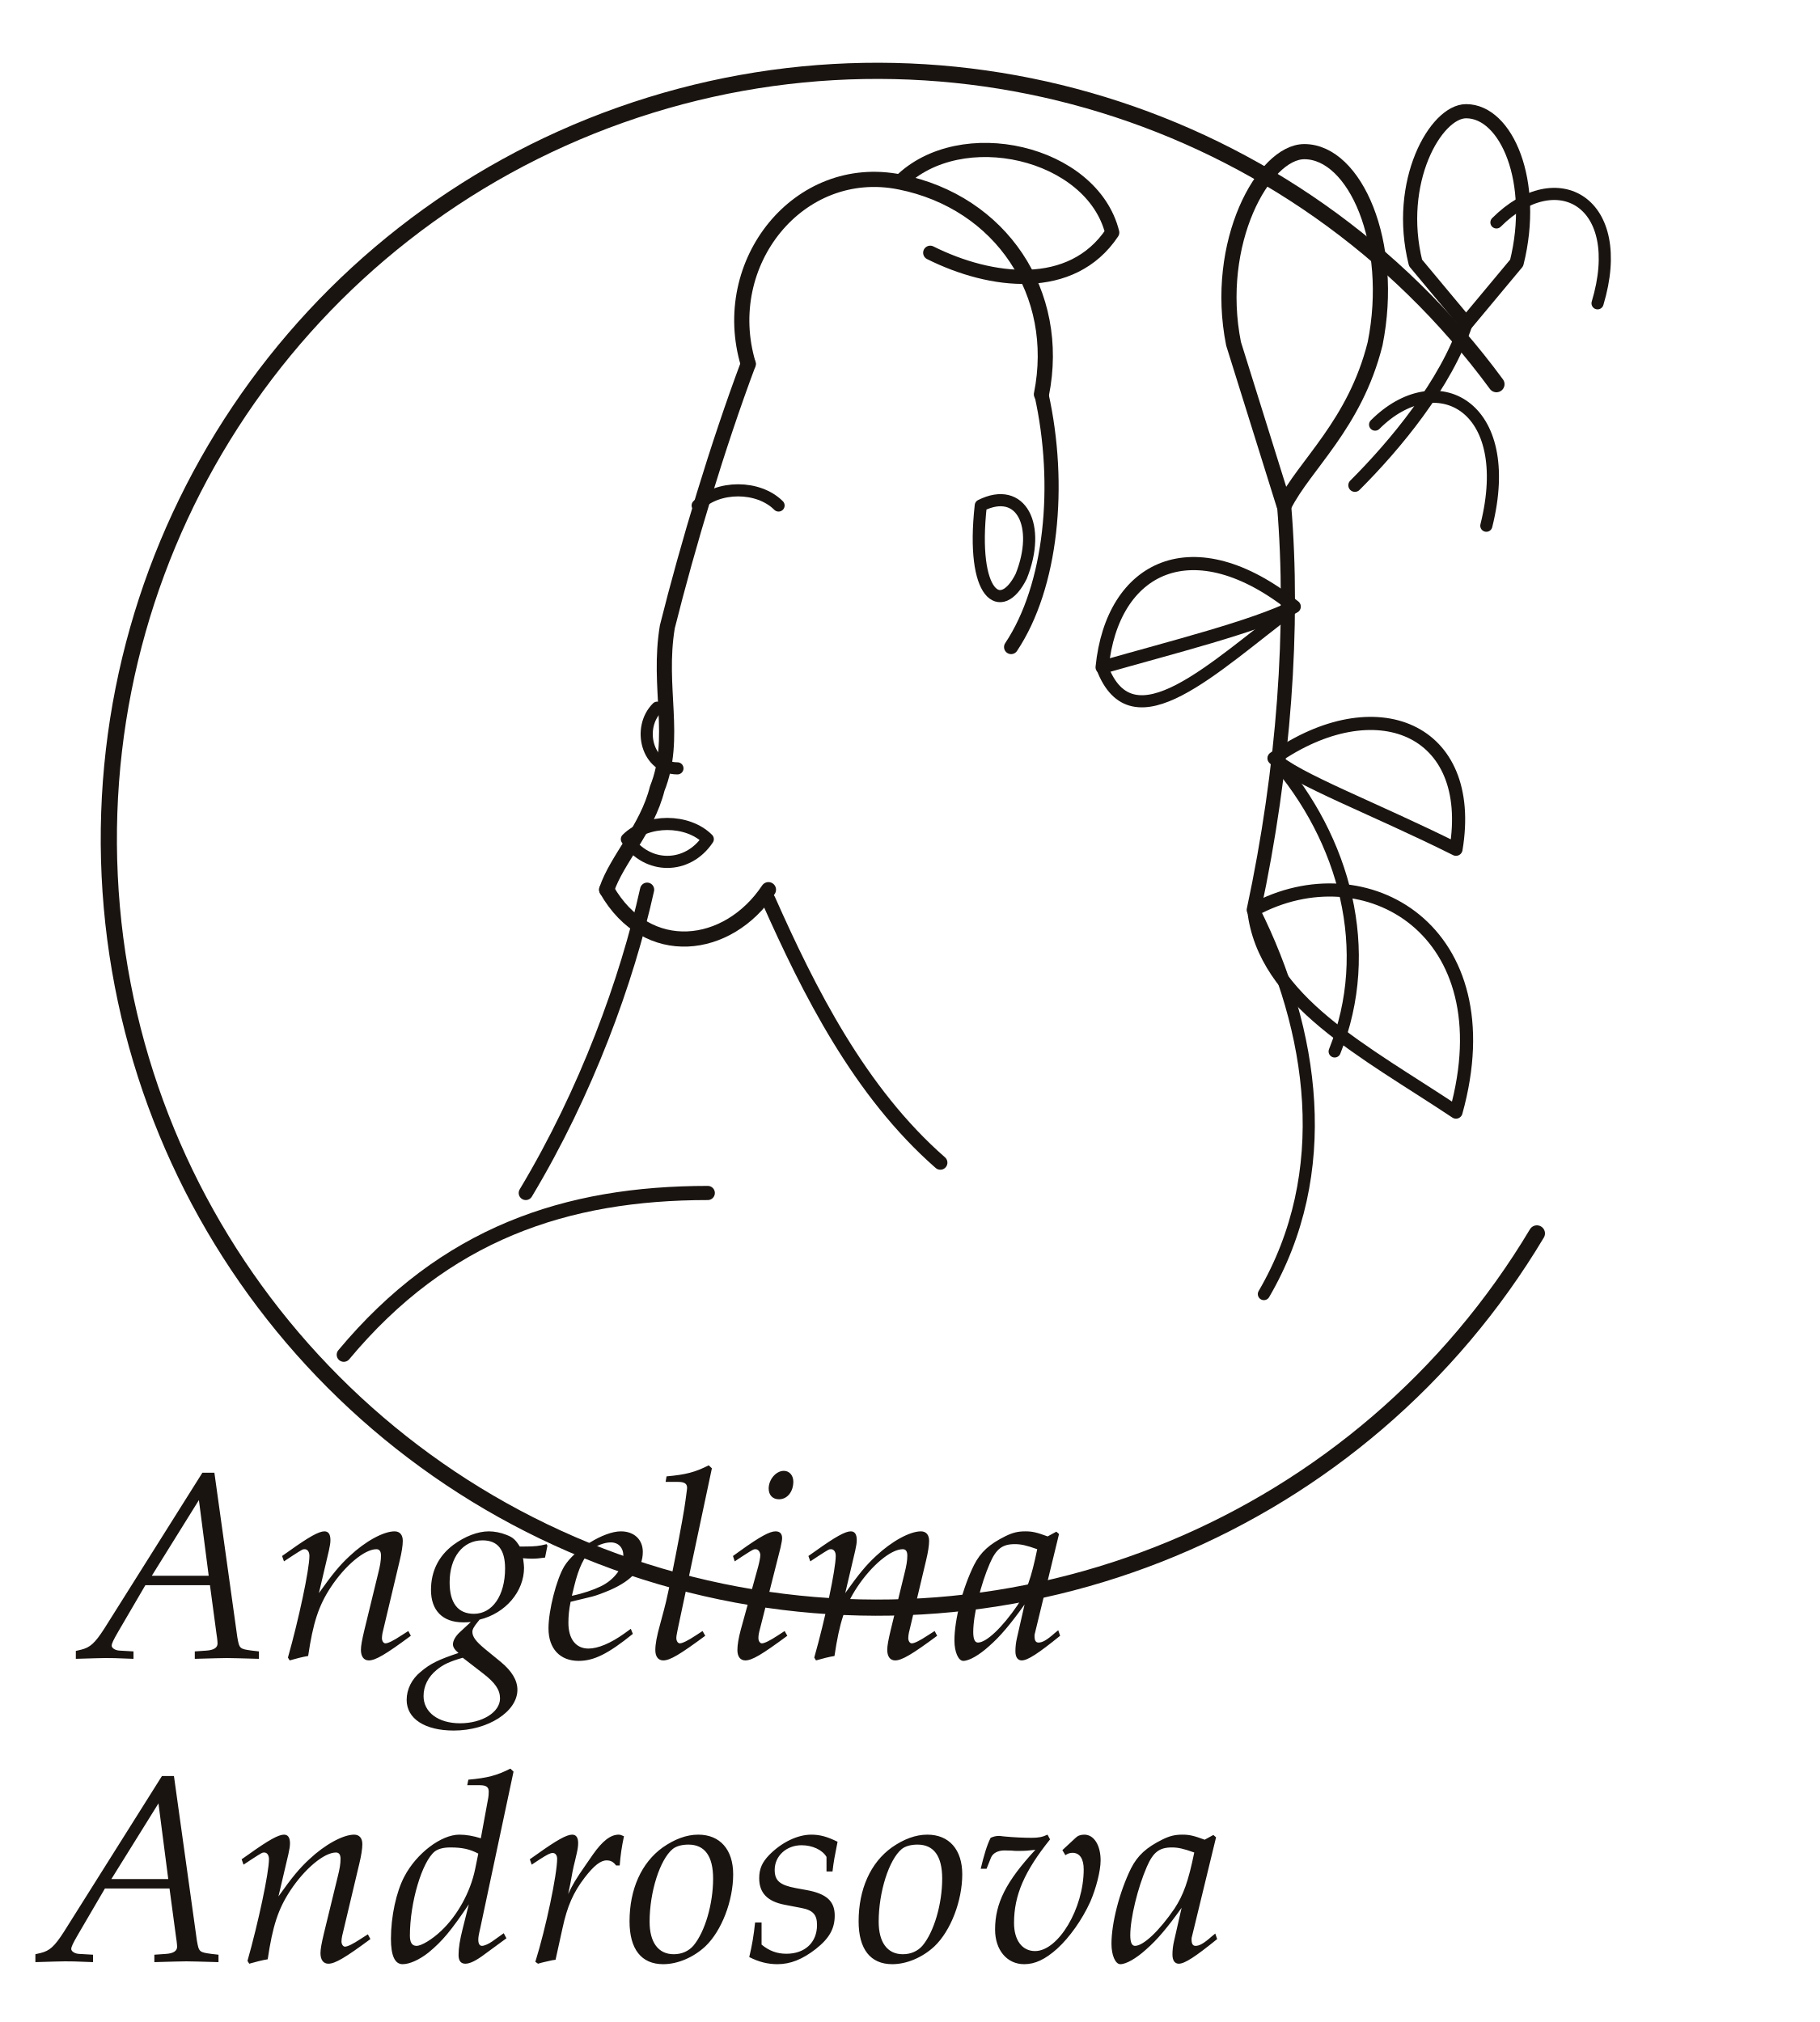
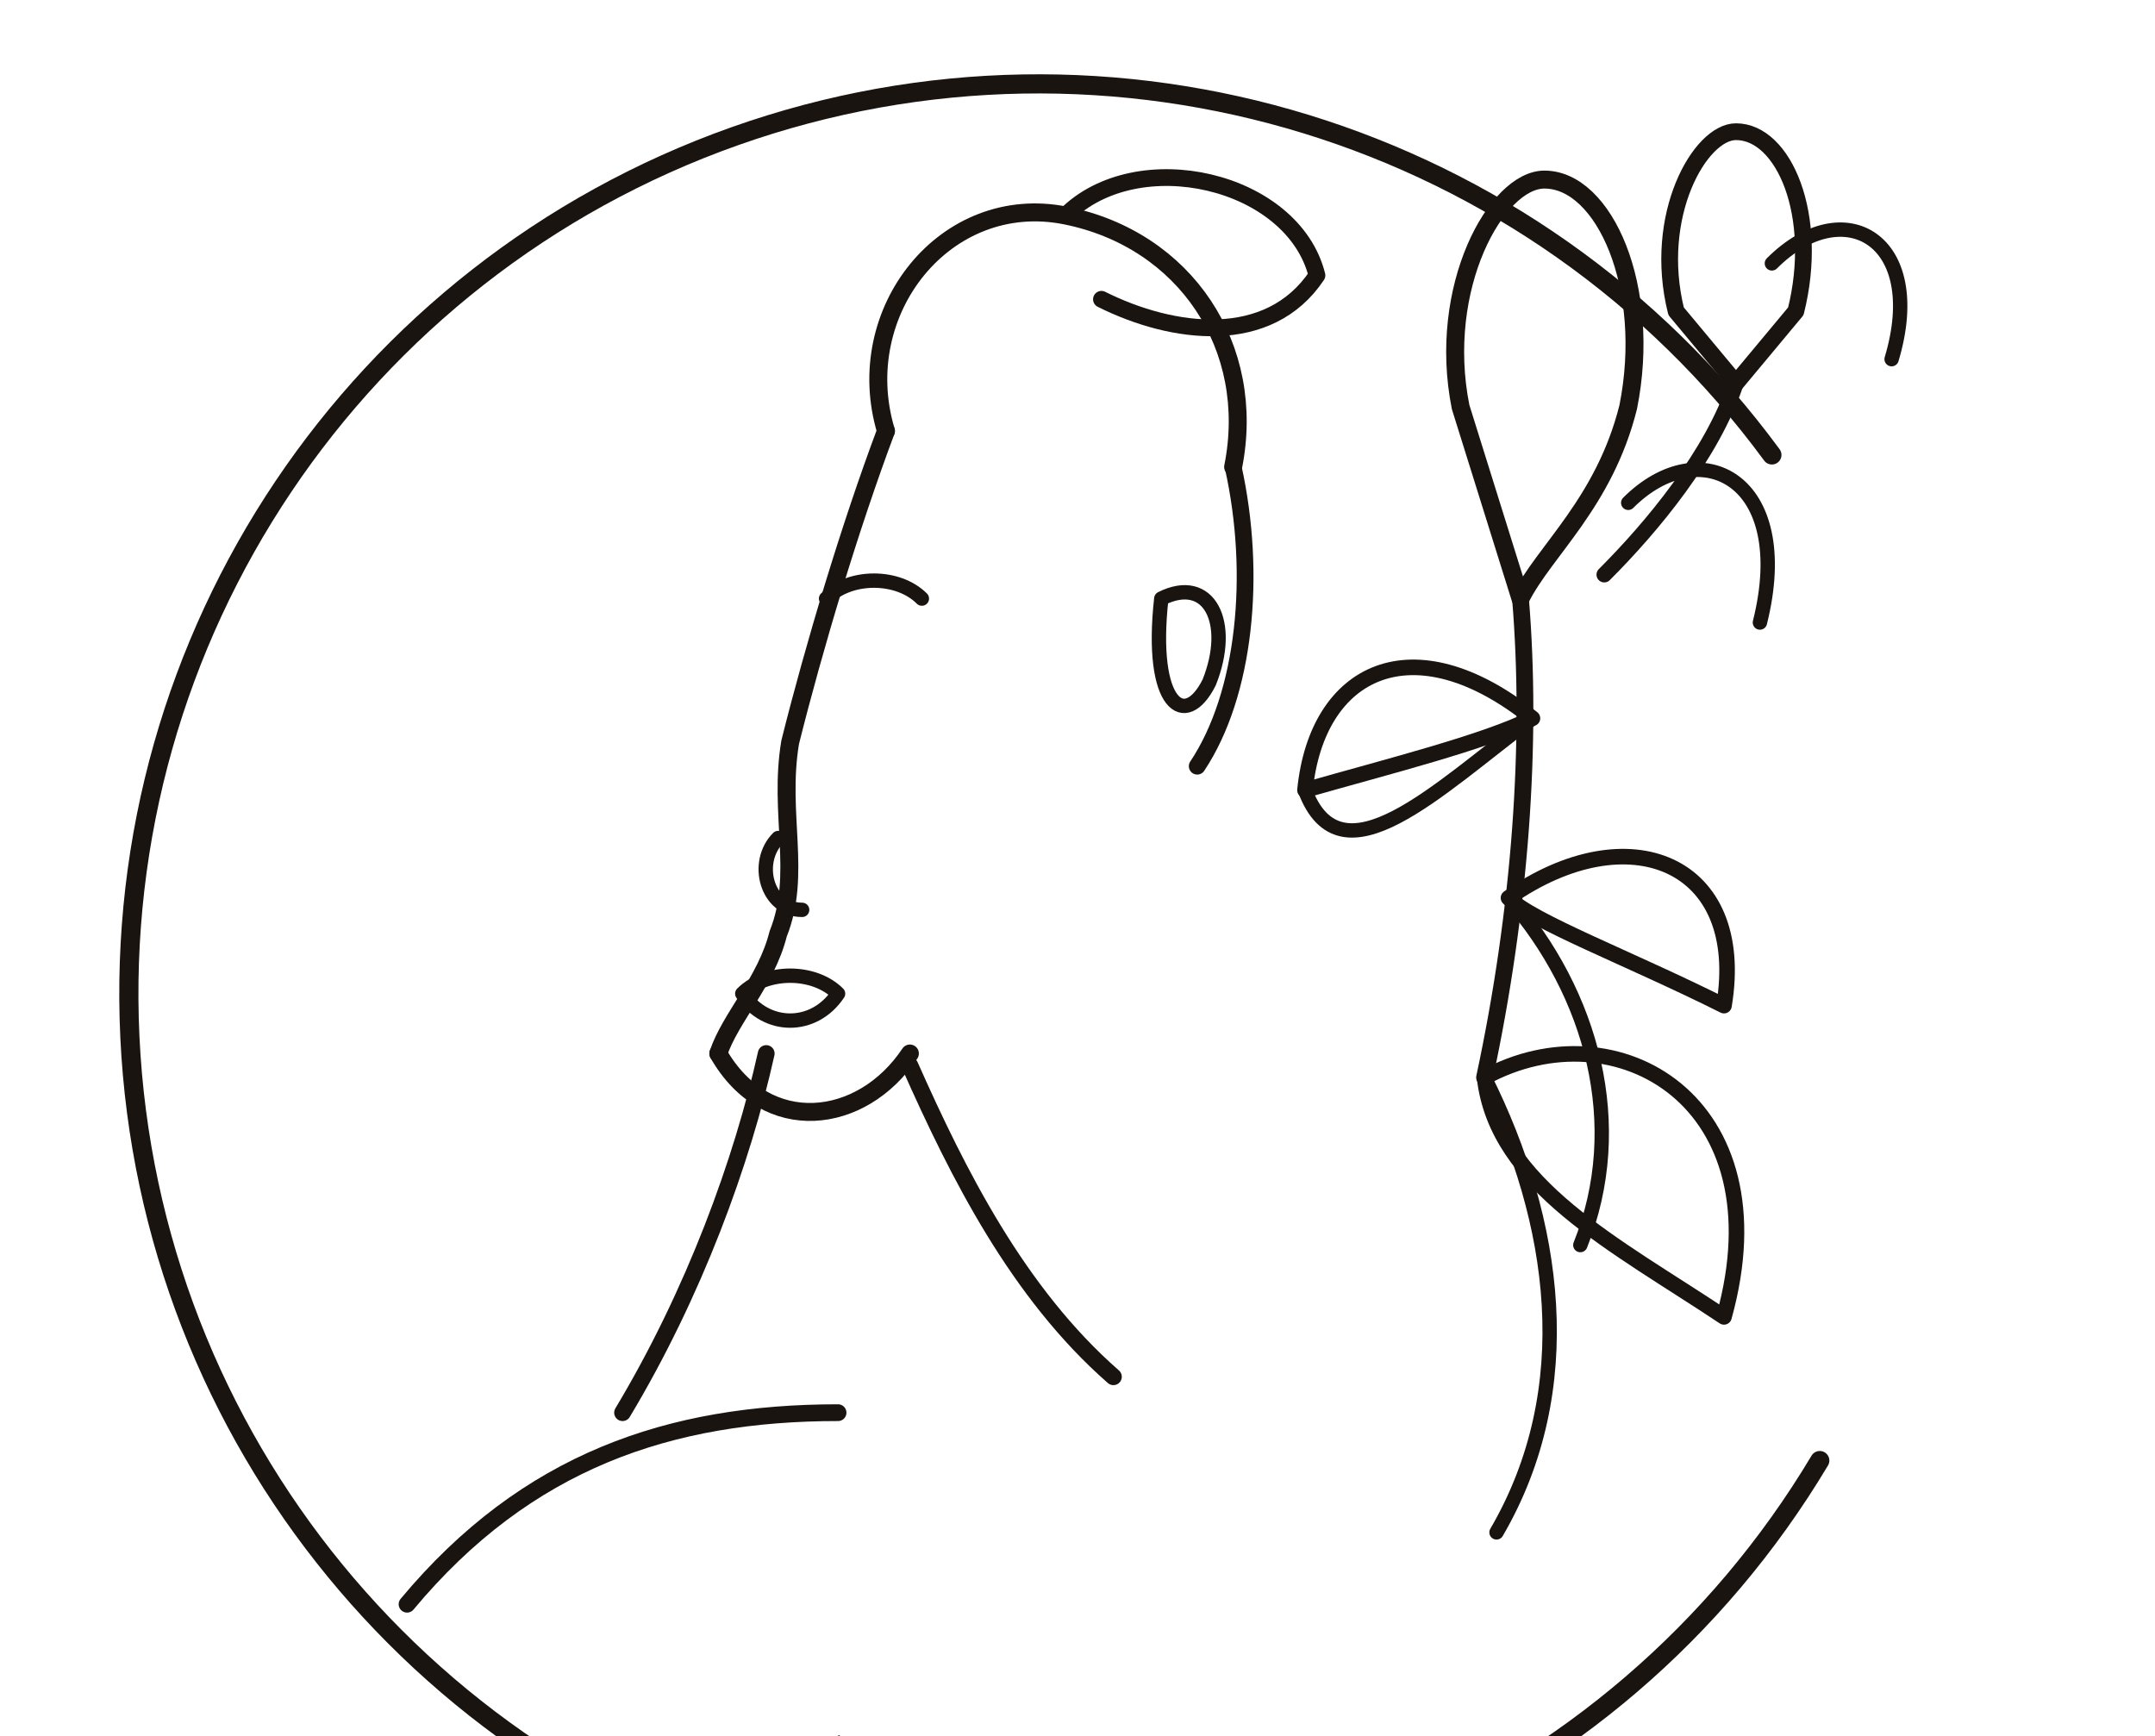
- <svg xmlns="http://www.w3.org/2000/svg" viewBox="0 0 180 200" fill="none" stroke="#1A1410" stroke-linecap="round" stroke-linejoin="round">
+ <svg xmlns="http://www.w3.org/2000/svg" viewBox="0 0 180 145" fill="none" stroke="#1A1410" stroke-linecap="round" stroke-linejoin="round">
  <path d="M 148,38 A 76,76 0 1,0 152,122" stroke-width="1.6" />
  <path d="M 74,36 C 71,26 79,16 89,18 C 99,20 105,29 103,39" stroke-width="1.5" />
  <path d="M 89,18 C 95,12 108,15 110,23 C 106,29 98,28 92,25" stroke-width="1.4" />
  <path d="M 74,36 C 71,44 68,54 66,62 C 65,68 67,73 65,78 C 64,82 61,85 60,88" stroke-width="1.5" />
  <path d="M 60,88 C 64,95 72,94 76,88" stroke-width="1.5" />
  <path d="M 69,50 C 71,48 75,48 77,50" stroke-width="1.2" />
  <path d="M 65,70 C 63,72 64,76 67,76" stroke-width="1.2" />
  <path d="M 62,83 C 64,81 68,81 70,83 C 68,86 64,86 62,83" stroke-width="1.2" />
  <path d="M 97,50 C 101,48 103,52 101,57 C 99,61 96,59 97,50" stroke-width="1.2" />
  <path d="M 103,39 C 105,48 104,58 100,64" stroke-width="1.4" />
  <path d="M 64,88 C 62,97 58,108 52,118" stroke-width="1.4" />
  <path d="M 76,89 C 80,98 85,108 93,115" stroke-width="1.4" />
  <path d="M 34,134 C 44,122 56,118 70,118" stroke-width="1.4" />
  <path d="M 122,34 C 120,24 125,15 129,15 C 134,15 138,24 136,34 C 134,42 129,46 127,50 Z" stroke-width="1.5" />
  <path d="M 140,26 C 138,18 142,11 145,11 C 149,11 152,18 150,26 L 145,32 Z" stroke-width="1.4" />
  <path d="M 127,50 C 128,62 127,76 124,90" stroke-width="1.4" />
  <path d="M 145,32 C 143,38 138,44 134,48" stroke-width="1.3" />
  <path d="M 128,60 C 118,52 110,56 109,66 C 116,64 124,62 128,60" stroke-width="1.3" />
  <path d="M 128,60 C 120,66 112,74 109,66" stroke-width="1.2" />
  <path d="M 126,75 C 136,68 146,72 144,84 C 136,80 128,77 126,75" stroke-width="1.3" />
  <path d="M 126,75 C 133,83 136,94 132,104" stroke-width="1.2" />
  <path d="M 124,90 C 135,84 149,92 144,110 C 135,104 125,99 124,90" stroke-width="1.3" />
  <path d="M 124,90 C 130,102 132,116 125,128" stroke-width="1.2" />
  <path d="M 148,22 C 154,16 161,20 158,30" stroke-width="1.2" />
  <path d="M 136,42 C 142,36 150,40 147,52" stroke-width="1.2" />
  <text x="8" y="164" font-family="'Palatino Linotype', Palatino, 'Book Antiqua', Georgia, serif" font-style="italic" font-size="26" fill="#1A1410" stroke="none" letter-spacing="0.5">Angelina</text>
  <text x="4" y="194" font-family="'Palatino Linotype', Palatino, 'Book Antiqua', Georgia, serif" font-style="italic" font-size="26" fill="#1A1410" stroke="none" letter-spacing="0.5">Androsova</text>
</svg>
